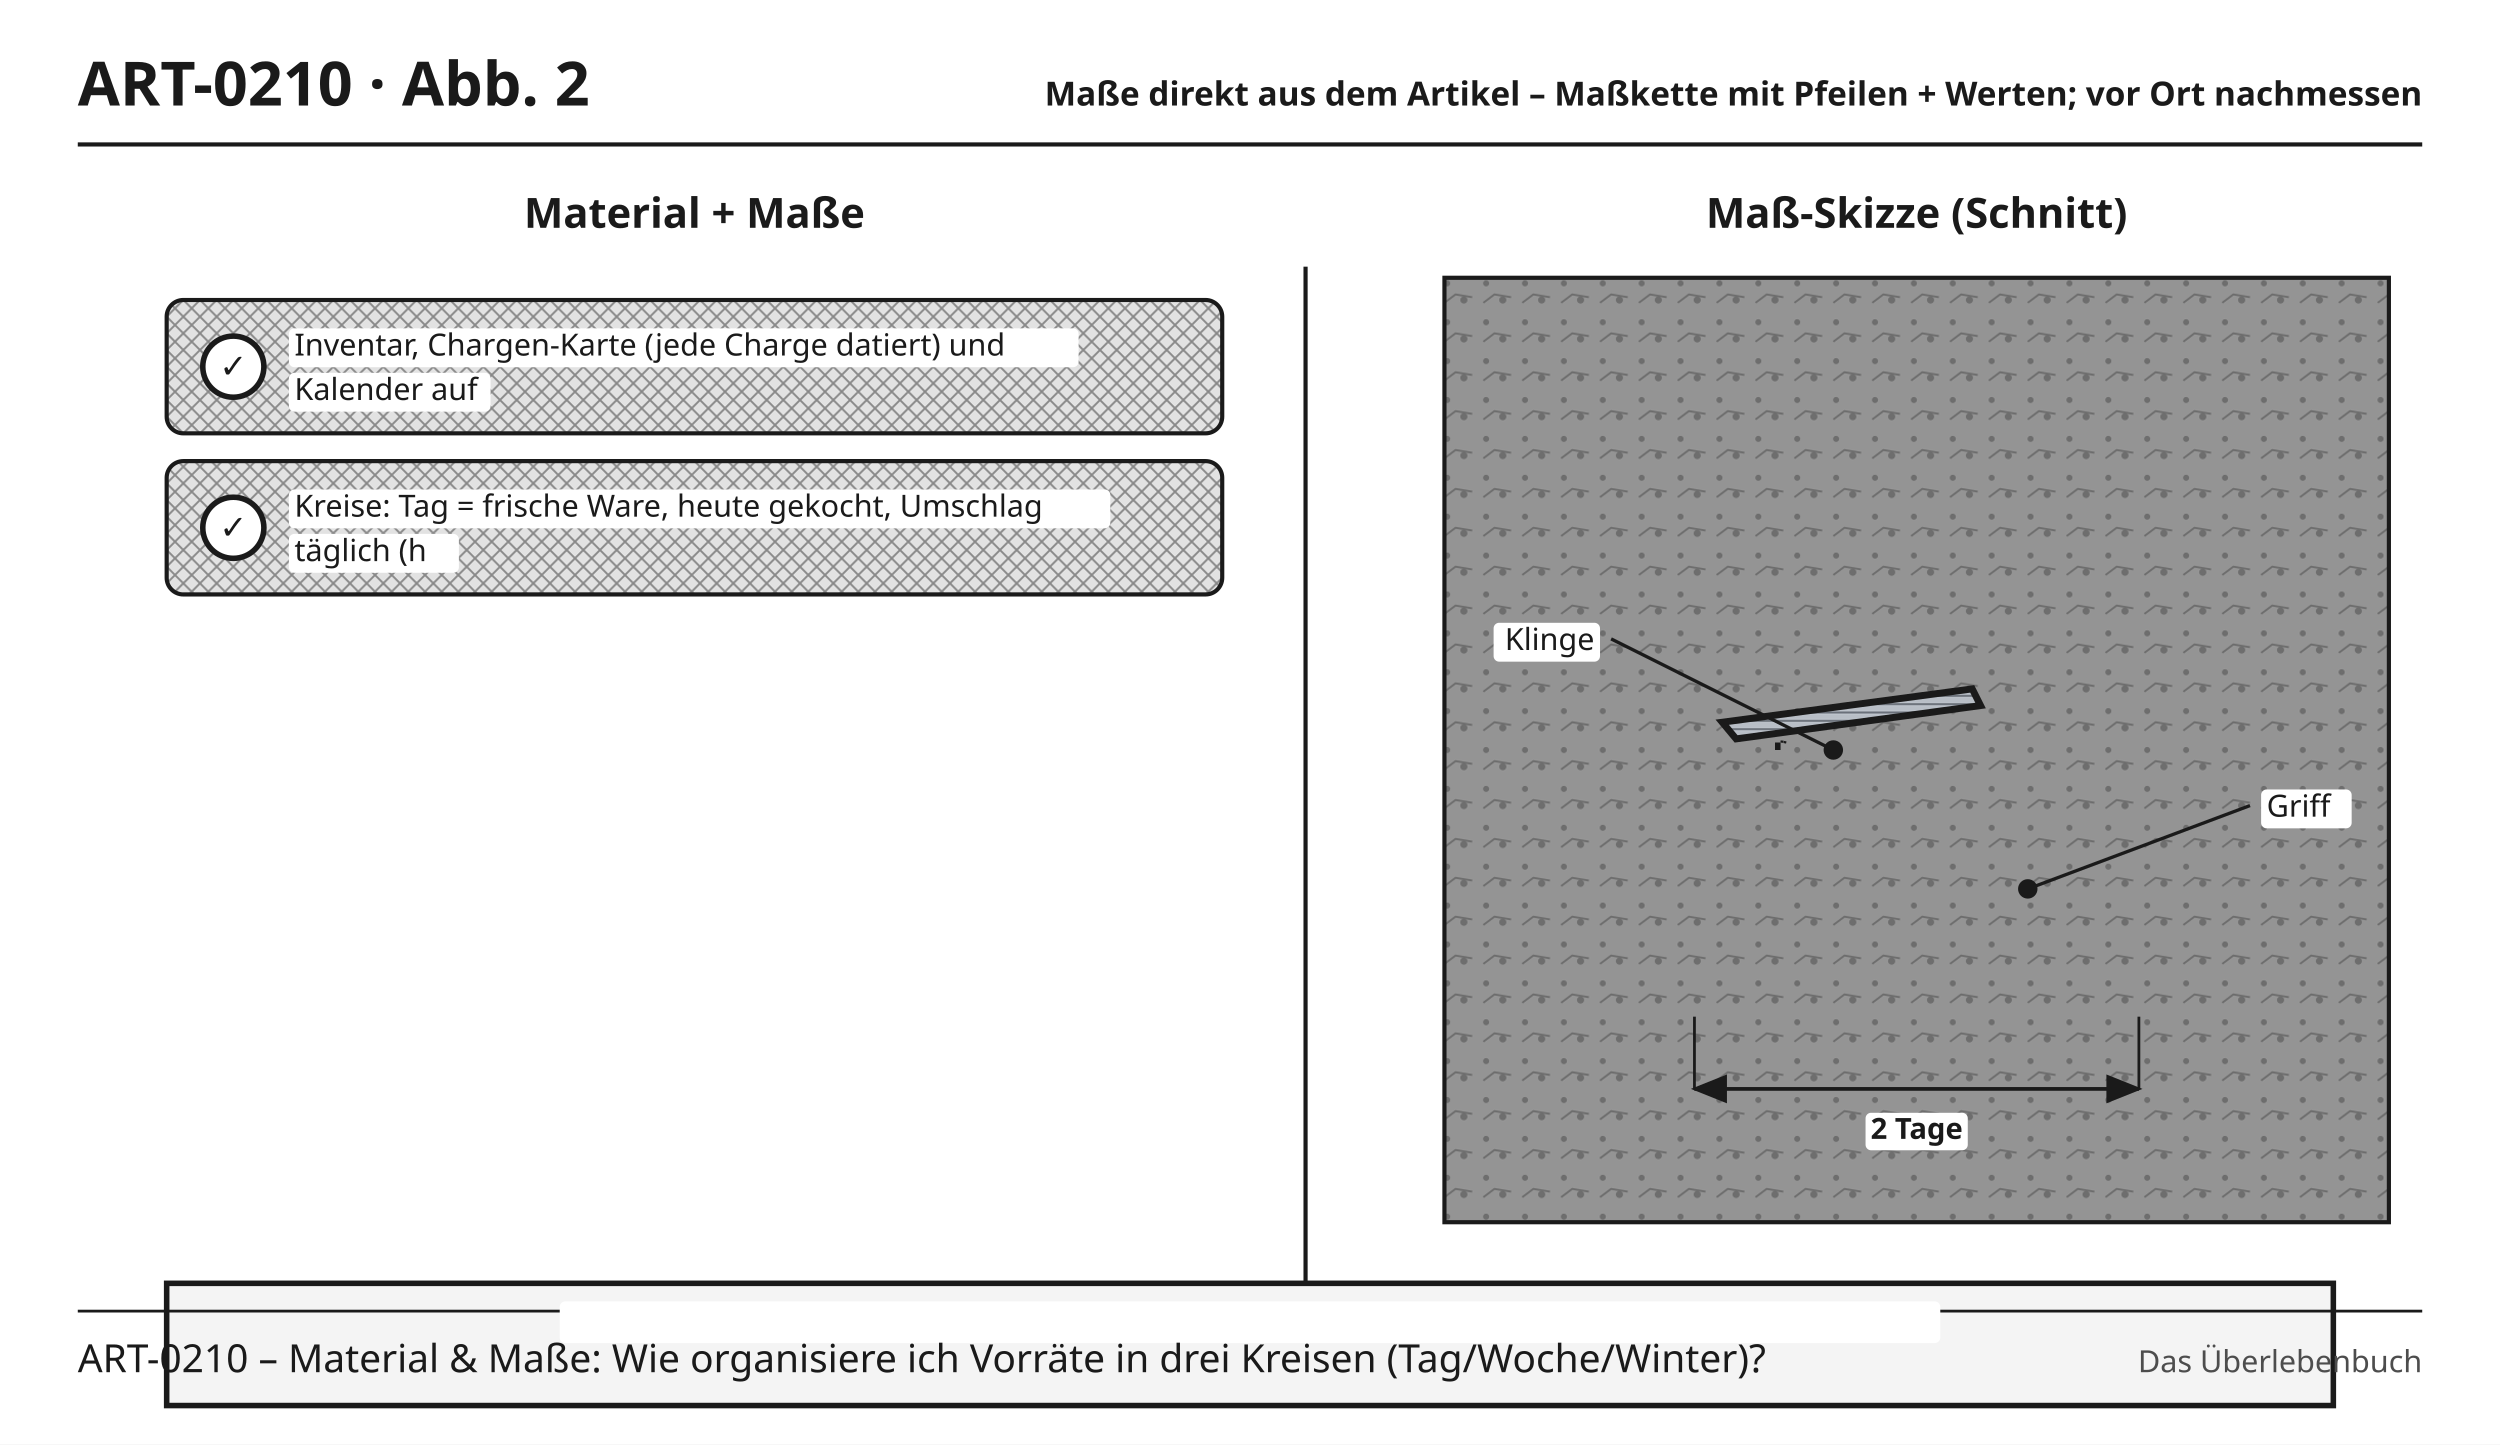
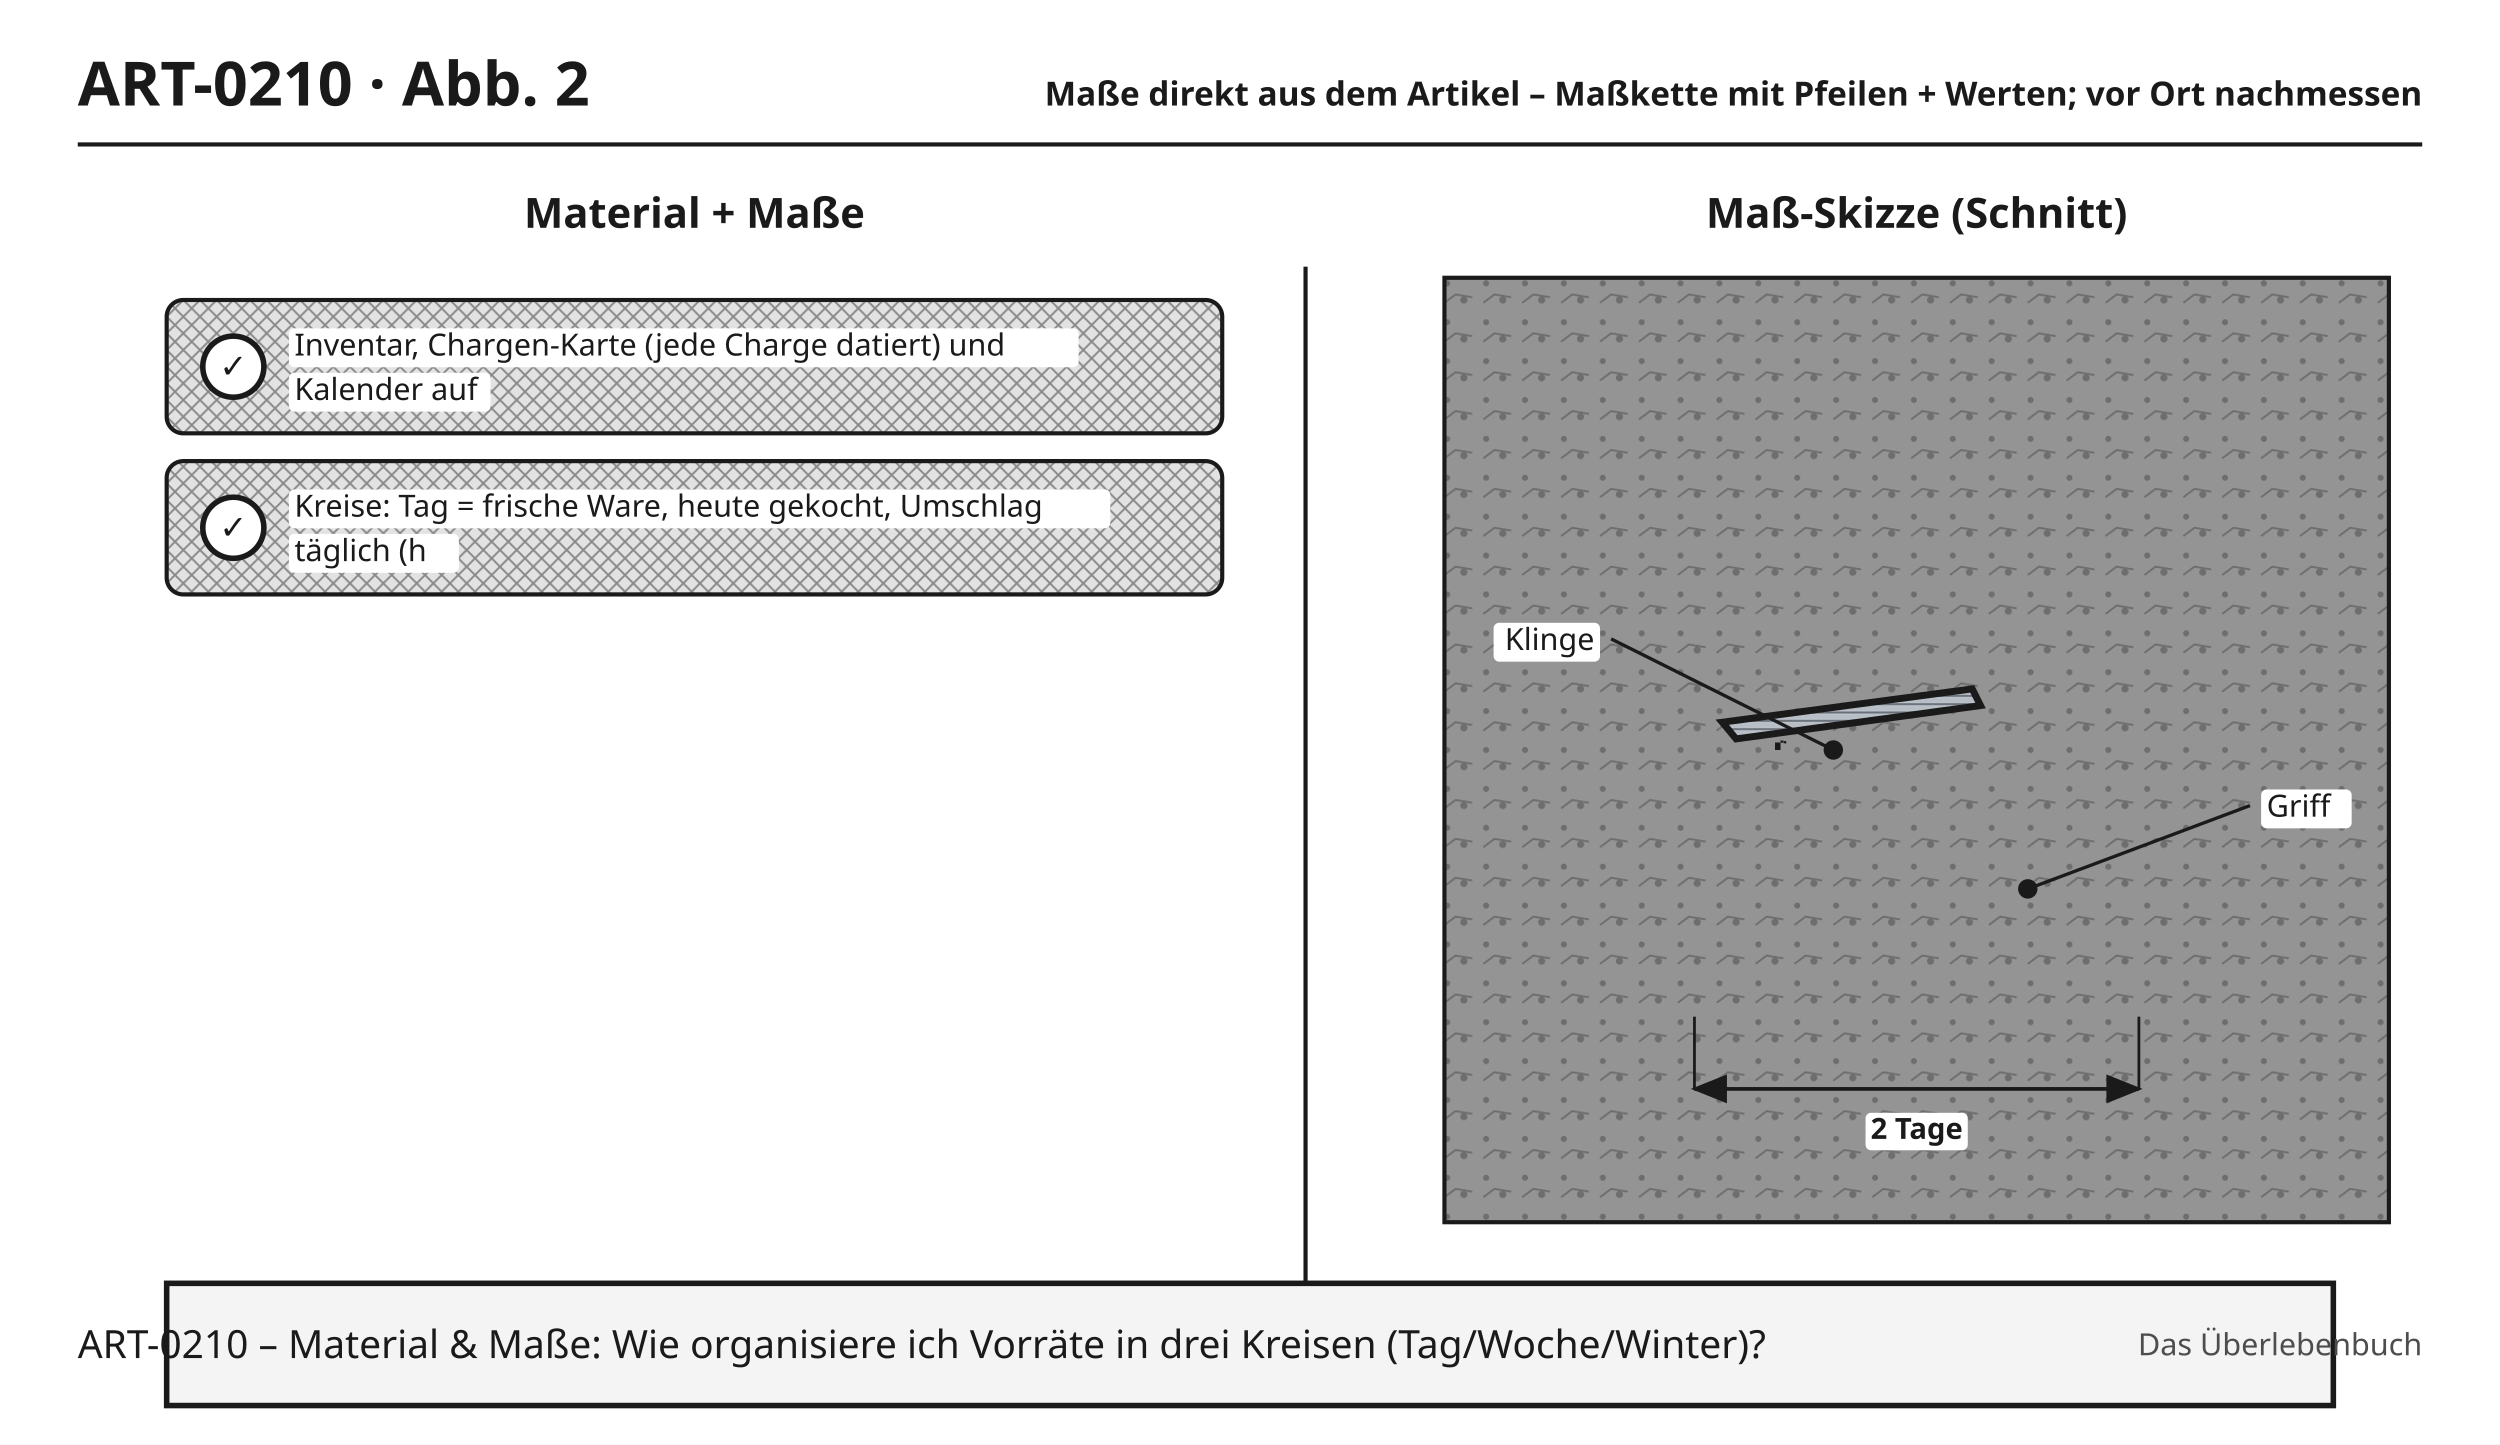
<svg xmlns="http://www.w3.org/2000/svg" viewBox="0 0 900 520" role="img" aria-label="ART-0210 · Abb. 2 – ART-0210 – Material &amp; Maße: Wie organisiere ich Vorräte in drei Kreisen (Tag/Woche/Winter)?">
  <defs>
    <marker id="ah" markerWidth="10" markerHeight="8" refX="9" refY="4" orient="auto">
      <path d="M0 0 L10 4 L0 8 z" fill="#1a1a1a" />
    </marker>
    <marker id="ahs" markerWidth="10" markerHeight="8" refX="1" refY="4" orient="auto">
      <path d="M10 0 L0 4 L10 8 z" fill="#1a1a1a" />
    </marker>
    <pattern id="hatch" width="8" height="8" patternTransform="rotate(45)" patternUnits="userSpaceOnUse">
      <line x1="0" y1="0" x2="0" y2="8" stroke="#6e6e6e" stroke-width="1.6" />
    </pattern>
    <pattern id="cross" width="8" height="8" patternUnits="userSpaceOnUse">
      <path d="M0 0 L8 8 M8 0 L0 8" stroke="#8a8a8a" stroke-width="1" />
    </pattern>
    <pattern id="dots" width="7" height="7" patternUnits="userSpaceOnUse">
      <circle cx="2" cy="2" r="1.4" fill="#6e6e6e" />
    </pattern>
    <pattern id="wtr" width="24" height="12" patternUnits="userSpaceOnUse">
      <rect width="24" height="12" fill="#6b97bd" />
      <path d="M0 8 q 6 -5 12 0 t 12 0" fill="none" stroke="#3f6f96" stroke-width="1.4" />
    </pattern>
    <pattern id="wood" width="26" height="10" patternUnits="userSpaceOnUse">
      <rect width="26" height="10" fill="#c19a6b" />
      <path d="M0 3 q 6 -2 13 0 t 13 0 M0 7 q 7 2 13 0 t 13 0" fill="none" stroke="#7a5a3a" stroke-width="0.9" />
    </pattern>
    <pattern id="grass" width="12" height="12" patternUnits="userSpaceOnUse">
      <rect width="12" height="12" fill="#b5d1a0" />
      <path d="M2 12 L4 4 M6 12 L7 2 M10 12 L9 6" stroke="#6e6e6e" stroke-width="0.9" />
    </pattern>
    <pattern id="fabric" width="6" height="6" patternUnits="userSpaceOnUse">
      <rect width="6" height="6" fill="#e2e2e2" />
      <path d="M0 0 L6 6 M6 0 L0 6" stroke="#8a8a8a" stroke-width="0.7" />
    </pattern>
    <pattern id="metal" width="20" height="6" patternUnits="userSpaceOnUse">
      <rect width="20" height="6" fill="#b8bec6" />
      <path d="M0 1.5 h20 M0 4.5 h20" stroke="#6e747e" stroke-width="0.7" />
    </pattern>
    <pattern id="stone" width="14" height="14" patternUnits="userSpaceOnUse">
      <rect width="14" height="14" fill="#949494" />
      <circle cx="3" cy="4" r="1.1" fill="#6e6e6e" />
      <circle cx="9" cy="10" r="1.3" fill="#6e6e6e" />
      <path d="M2 11 L6 8 L12 9" stroke="#6e6e6e" stroke-width="0.7" fill="none" />
    </pattern>
  </defs>
  <rect x="0" y="0" width="900" height="520" fill="#ffffff" />
  <line x1="28" y1="52" x2="872" y2="52" stroke="#1a1a1a" stroke-width="1.5" />
  <rect x="60" y="108" width="380" height="48" fill="url(#fabric)" stroke="#1a1a1a" stroke-width="1.5" rx="6" />
  <circle cx="84" cy="132" r="11" fill="#ffffff" stroke="#1a1a1a" stroke-width="2" />
  <rect x="60" y="166" width="380" height="48" fill="url(#fabric)" stroke="#1a1a1a" stroke-width="1.5" rx="6" />
  <circle cx="84" cy="190" r="11" fill="#ffffff" stroke="#1a1a1a" stroke-width="2" />
  <line x1="470" y1="96" x2="470" y2="470" stroke="#1a1a1a" stroke-width="1.5" />
  <rect x="520" y="100" width="340" height="340" fill="url(#stone)" stroke="#1a1a1a" stroke-width="1.5" />
  <path d="M620 260 L710 248 L713 254 L625 266 Z" fill="url(#metal)" stroke="#1a1a1a" stroke-width="2.5" />
  <path d="M640 270 L640 267.3 q 0 -1.2s 0.99 -1.2s L640.99 265.86 q 0.81 -0.9s 1.17 0 L642.16 266.04 q 0.9 -0.6s 1.08 0.36 L643.24 266.76 q 0.9 -0.3s 0.9 0.72 L643.96 268.56 q 0.72 0.72 0 1.08 L642.88 270 Z" fill="#f4f4f4" stroke="#1a1a1a" stroke-width="2" />
  <line x1="640.99" y1="266.94" x2="642.07" y2="267.03" stroke="#1a1a1a" stroke-width="0.8" />
  <line x1="642.16" y1="267.12" x2="643.06" y2="267.3" stroke="#1a1a1a" stroke-width="0.8" />
  <line x1="610" y1="392" x2="770" y2="392" stroke="#1a1a1a" stroke-width="1" />
  <line x1="610" y1="366" x2="610" y2="392" stroke="#1a1a1a" stroke-width="1" />
  <line x1="770" y1="366" x2="770" y2="392" stroke="#1a1a1a" stroke-width="1" />
  <line x1="610" y1="392" x2="770" y2="392" stroke="#1a1a1a" stroke-width="1.3" marker-start="url(#ahs)" marker-end="url(#ah)" />
  <circle cx="660" cy="270" r="3.5" fill="#1a1a1a" stroke="none" />
  <line x1="660" y1="270" x2="580" y2="230" stroke="#1a1a1a" stroke-width="1.2" />
  <circle cx="730" cy="320" r="3.5" fill="#1a1a1a" stroke="none" />
  <line x1="730" y1="320" x2="810" y2="290" stroke="#1a1a1a" stroke-width="1.2" />
  <rect x="60" y="462" width="780" height="44" fill="#f4f4f4" stroke="#1a1a1a" stroke-width="2" />
-   <line x1="28" y1="472" x2="872" y2="472" stroke="#1a1a1a" stroke-width="1" />
  <rect x="26.0" y="20.0" width="198.5" height="25.0" fill="#ffffff" rx="2" data-halo="1" />
  <text x="28" y="38" font-family="sans-serif" font-size="22" text-anchor="start" font-weight="bold" fill="#1a1a1a">ART-0210 · Abb. 2</text>
  <rect x="189.5" y="69.2" width="121.0" height="18.0" fill="#ffffff" rx="2" data-halo="1" />
  <text x="250" y="82" font-family="sans-serif" font-size="15" text-anchor="middle" font-weight="bold" fill="#1a1a1a">Material + Maße</text>
  <rect x="78.9" y="125.5" width="10.2" height="15.0" fill="#ffffff" rx="2" data-halo="1" />
  <text x="84" y="136" font-family="sans-serif" font-size="12" text-anchor="middle" font-weight="bold" fill="#1a1a1a">✓</text>
  <rect x="104.0" y="118.2" width="284.3" height="14.0" fill="#ffffff" rx="2" data-halo="1" />
  <text x="106" y="128" font-family="sans-serif" font-size="11" text-anchor="start" font-weight="normal" fill="#1a1a1a">Inventar, Chargen-Karte (jede Charge datiert) und</text>
  <rect x="104.0" y="134.2" width="72.6" height="14.0" fill="#ffffff" rx="2" data-halo="1" />
  <text x="106" y="144" font-family="sans-serif" font-size="11" text-anchor="start" font-weight="normal" fill="#1a1a1a">Kalender auf</text>
  <rect x="78.9" y="183.5" width="10.2" height="15.0" fill="#ffffff" rx="2" data-halo="1" />
  <text x="84" y="194" font-family="sans-serif" font-size="12" text-anchor="middle" font-weight="bold" fill="#1a1a1a">✓</text>
  <rect x="104.0" y="176.2" width="295.7" height="14.0" fill="#ffffff" rx="2" data-halo="1" />
  <text x="106" y="186" font-family="sans-serif" font-size="11" text-anchor="start" font-weight="normal" fill="#1a1a1a">Kreise: Tag = frische Ware, heute gekocht, Umschlag</text>
  <rect x="104.0" y="192.2" width="61.2" height="14.0" fill="#ffffff" rx="2" data-halo="1" />
  <text x="106" y="202" font-family="sans-serif" font-size="11" text-anchor="start" font-weight="normal" fill="#1a1a1a">täglich (h</text>
  <text x="690" y="82" font-family="sans-serif" font-size="15" text-anchor="middle" font-weight="bold" fill="#1a1a1a">Maß-Skizze (Schnitt)</text>
  <rect x="671.6" y="400.6" width="36.8" height="13.5" fill="#ffffff" rx="2" data-halo="1" />
  <text x="690" y="410" font-family="sans-serif" font-size="10.5" text-anchor="middle" font-weight="bold" fill="#1a1a1a">2 Tage</text>
  <rect x="537.7" y="224.2" width="38.3" height="14.0" fill="#ffffff" rx="2" data-halo="1" />
  <text x="574" y="234" font-family="sans-serif" font-size="11" text-anchor="end" font-weight="normal" fill="#1a1a1a">Klinge</text>
  <rect x="814.0" y="284.2" width="32.6" height="14.0" fill="#ffffff" rx="2" data-halo="1" />
  <text x="816" y="294" font-family="sans-serif" font-size="11" text-anchor="start" font-weight="normal" fill="#1a1a1a">Griff</text>
-   <rect x="201.5" y="468.5" width="497.0" height="15.0" fill="#ffffff" rx="2" data-halo="1" />
  <text x="872" y="38" font-family="sans-serif" font-size="12" text-anchor="end" font-weight="bold" fill="#1a1a1a">Maße direkt aus dem Artikel – Maßkette mit Pfeilen + Werten; vor Ort nachmessen</text>
-   <text x="28" y="494" font-family="sans-serif" font-size="14" text-anchor="start" font-weight="normal" fill="#1a1a1a">ART-0210 – Material &amp; Maße: Wie organisiere ich Vorräte in drei Kreisen (Tag/Woche/Winter)?</text>
-   <text x="872" y="494" font-family="sans-serif" font-size="11" text-anchor="end" font-weight="normal" fill="#4d4d4d">Das Überlebenbuch</text>
+   <text x="28" y="488.9" font-family="sans-serif" font-size="14" text-anchor="start" font-weight="normal" fill="#1a1a1a">ART-0210 – Material &amp; Maße: Wie organisiere ich Vorräte in drei Kreisen (Tag/Woche/Winter)?</text>
+   <text x="872" y="487.9" font-family="sans-serif" font-size="11" text-anchor="end" font-weight="normal" fill="#4d4d4d">Das Überlebenbuch</text>
</svg>
